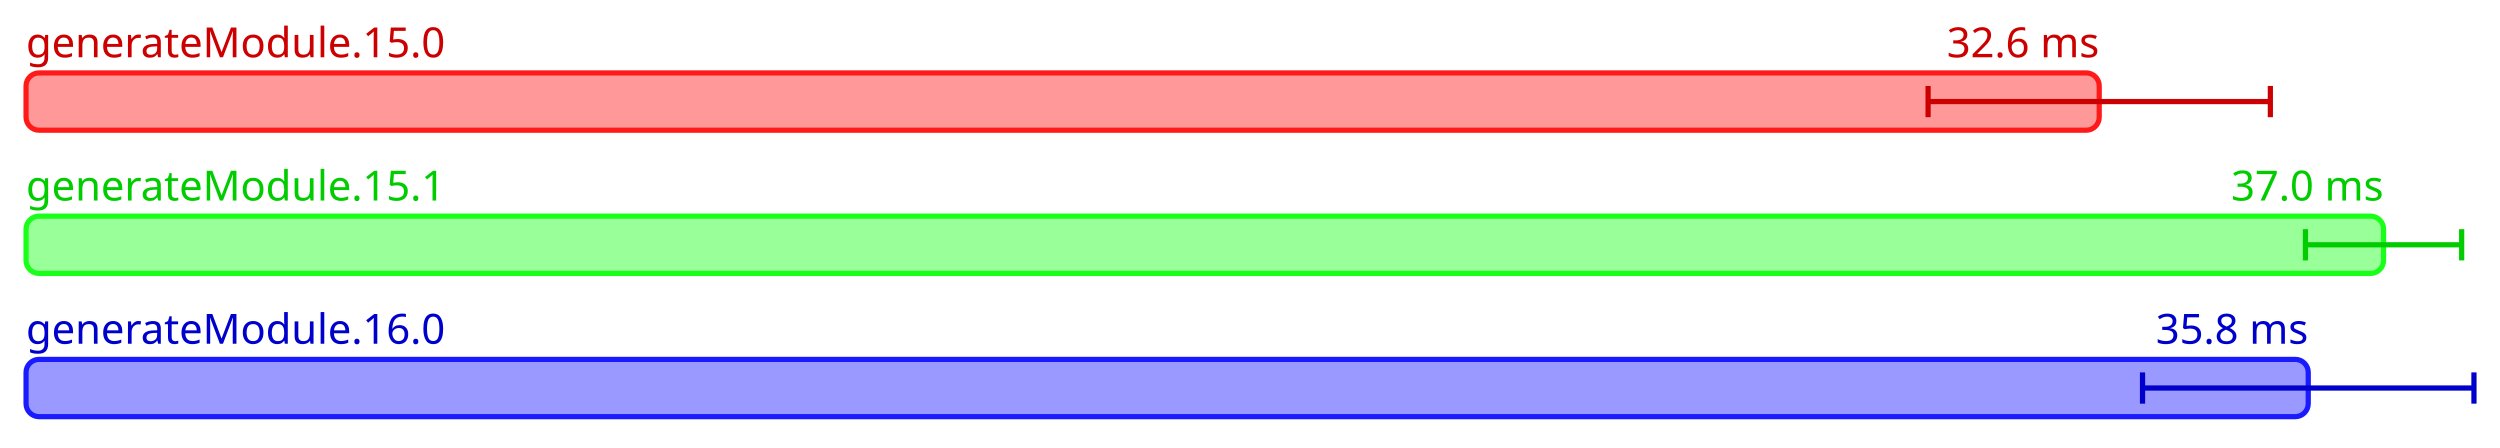
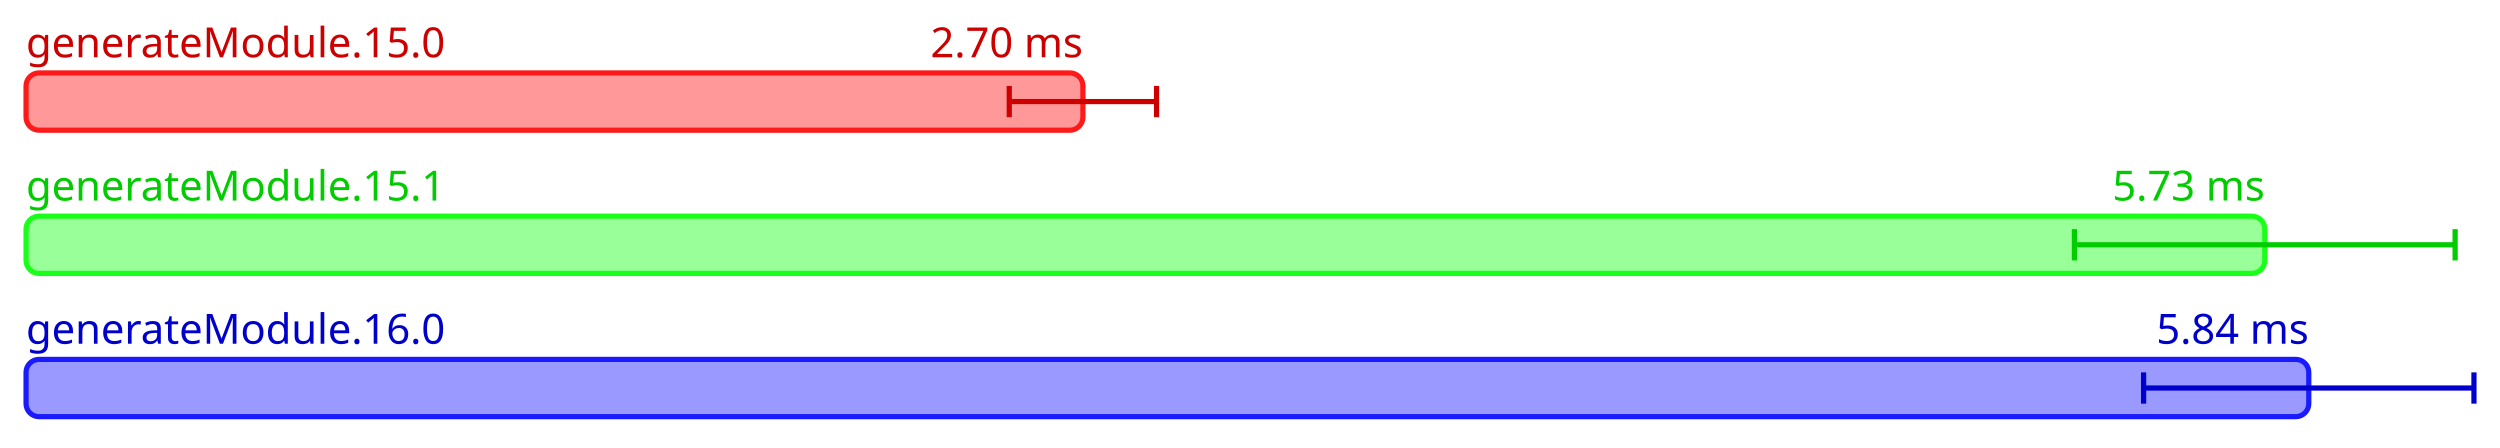
<svg xmlns="http://www.w3.org/2000/svg" height="172" width="960.0" font-size="16" font-family="sans-serif" stroke-width="2">
  <g transform="translate(10.0 0)">
    <g fill="hsl(0, 100%, 40%)">
      <text y="22">generateModule.15.0</text>
-       <text y="22" x="796.1" text-anchor="end">32.6 ms</text>
+       <text y="22" x="405.836" text-anchor="end">2.70 ms</text>
    </g>
    <g>
-       <rect y="28" rx="5" height="22" width="796.1" fill="hsl(0, 100%, 80%)" stroke="hsl(0, 100%, 55%)" />
+       <rect y="28" rx="5" height="22" width="405.836" fill="hsl(0, 100%, 80%)" stroke="hsl(0, 100%, 55%)" />
      <g stroke="hsl(0, 100%, 40%)">
-         <line x1="730.386" x2="861.815" y1="39" y2="39" />
-         <line x1="730.386" x2="730.386" y1="33" y2="45" />
-         <line x1="861.815" x2="861.815" y1="33" y2="45" />
+         <line x1="377.553" x2="434.119" y1="39" y2="39" />
+         <line x1="377.553" x2="377.553" y1="33" y2="45" />
+         <line x1="434.119" x2="434.119" y1="33" y2="45" />
      </g>
    </g>
    <g fill="hsl(120, 100%, 40%)">
      <text y="77">generateModule.15.1</text>
-       <text y="77" x="905.285" text-anchor="end">37.0 ms</text>
+       <text y="77" x="859.674" text-anchor="end">5.73 ms</text>
    </g>
    <g>
-       <rect y="83" rx="5" height="22" width="905.285" fill="hsl(120, 100%, 80%)" stroke="hsl(120, 100%, 55%)" />
+       <rect y="83" rx="5" height="22" width="859.674" fill="hsl(120, 100%, 80%)" stroke="hsl(120, 100%, 55%)" />
      <g stroke="hsl(120, 100%, 40%)">
-         <line x1="875.291" x2="935.279" y1="94" y2="94" />
-         <line x1="875.291" x2="875.291" y1="88" y2="100" />
-         <line x1="935.279" x2="935.279" y1="88" y2="100" />
+         <line x1="786.581" x2="932.767" y1="94" y2="94" />
+         <line x1="786.581" x2="786.581" y1="88" y2="100" />
+         <line x1="932.767" x2="932.767" y1="88" y2="100" />
      </g>
    </g>
    <g fill="hsl(240, 100%, 40%)">
      <text y="132">generateModule.16.0</text>
-       <text y="132" x="876.366" text-anchor="end">35.8 ms</text>
+       <text y="132" x="876.571" text-anchor="end">5.84 ms</text>
    </g>
    <g>
-       <rect y="138" rx="5" height="22" width="876.366" fill="hsl(240, 100%, 80%)" stroke="hsl(240, 100%, 55%)" />
+       <rect y="138" rx="5" height="22" width="876.571" fill="hsl(240, 100%, 80%)" stroke="hsl(240, 100%, 55%)" />
      <g stroke="hsl(240, 100%, 40%)">
-         <line x1="812.732" x2="940.0" y1="149" y2="149" />
-         <line x1="812.732" x2="812.732" y1="143" y2="155" />
+         <line x1="813.142" x2="940.0" y1="149" y2="149" />
+         <line x1="813.142" x2="813.142" y1="143" y2="155" />
        <line x1="940.0" x2="940.0" y1="143" y2="155" />
      </g>
    </g>
  </g>
</svg>
